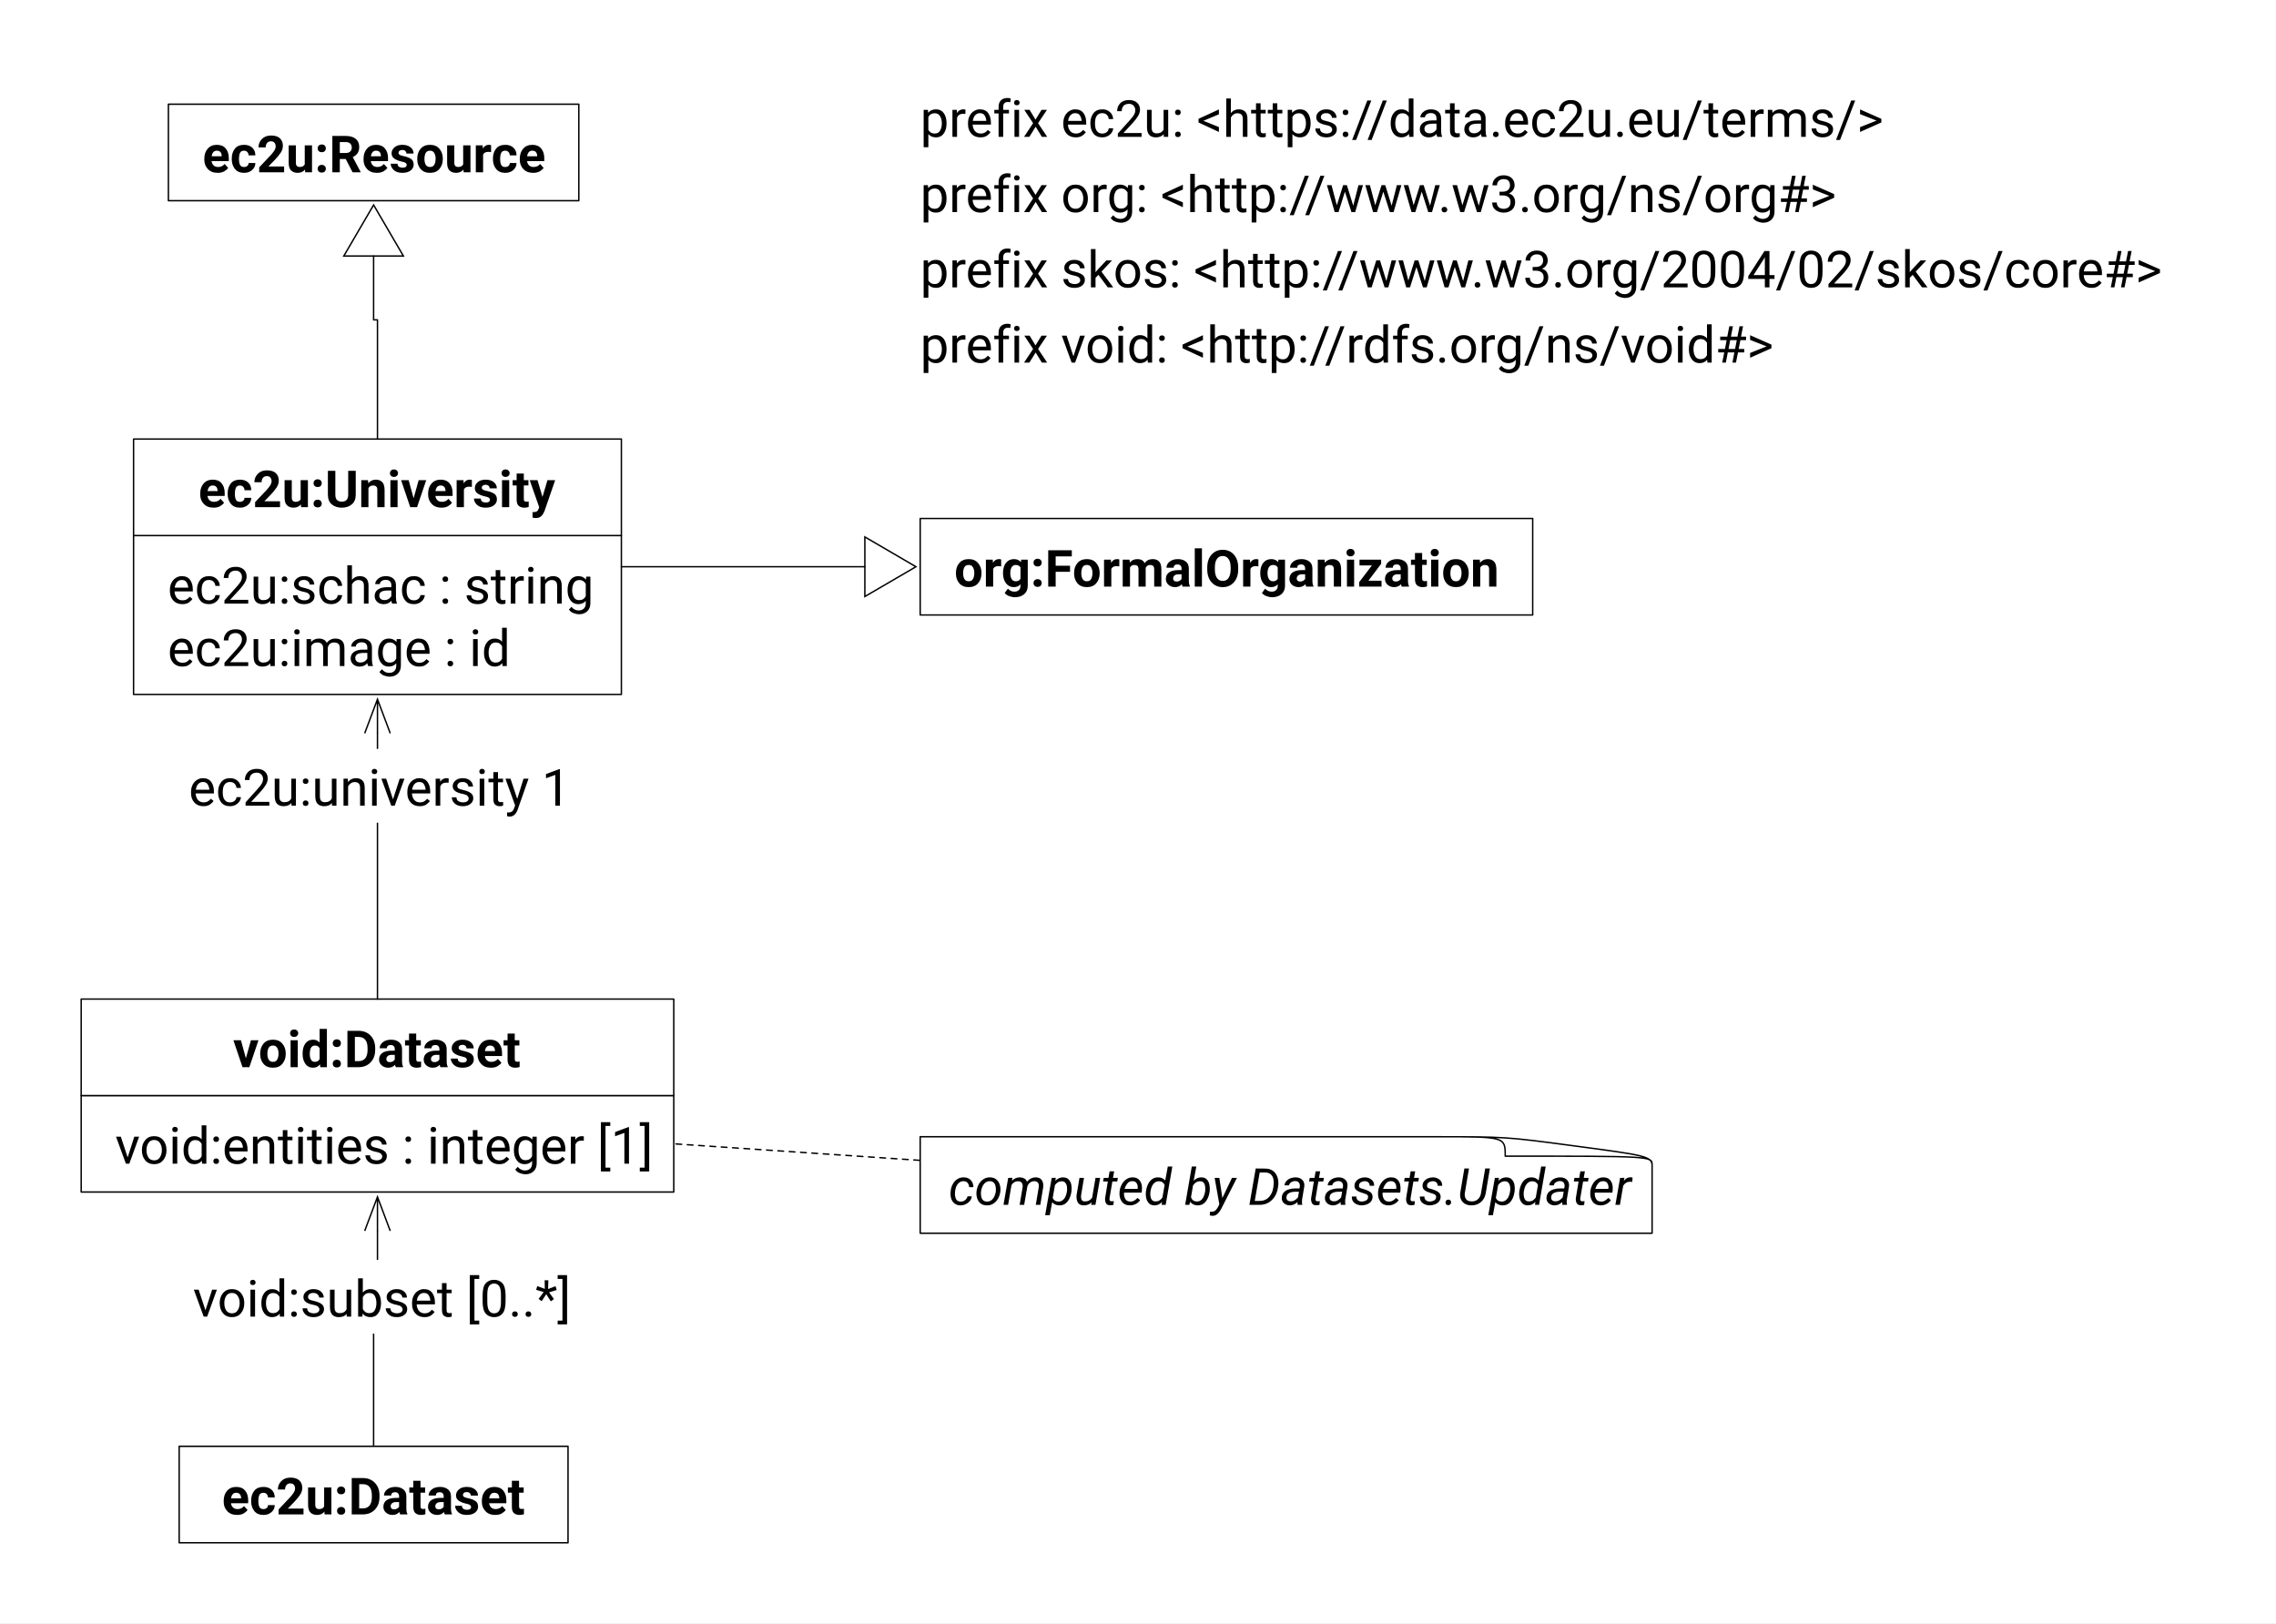
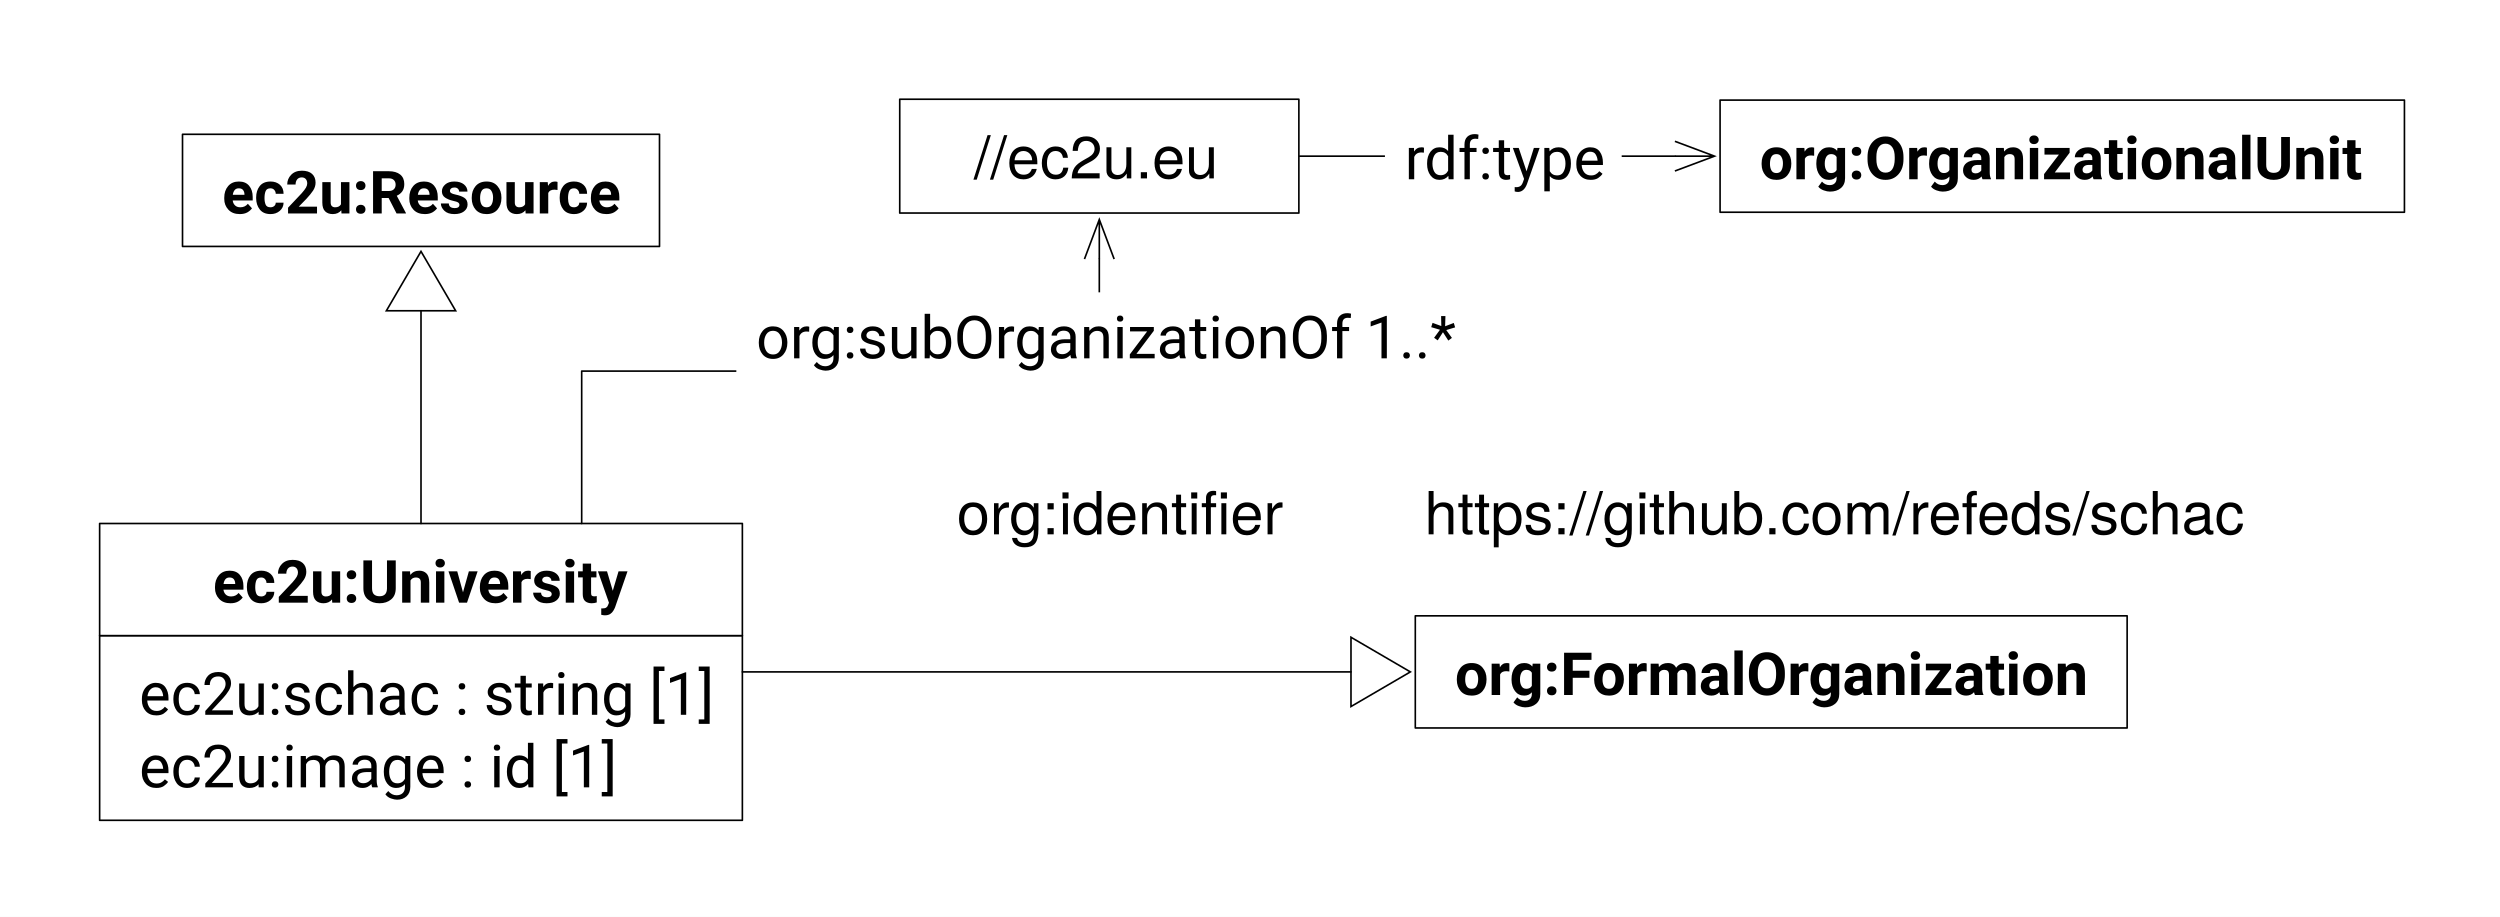
- <svg xmlns="http://www.w3.org/2000/svg" xmlns:xlink="http://www.w3.org/1999/xlink" version="1.1" viewBox="-53 89 401 286" width="401" height="286">
+ <svg xmlns="http://www.w3.org/2000/svg" xmlns:xlink="http://www.w3.org/1999/xlink" version="1.1" viewBox="-51 87 379 139" width="379" height="139">
  <defs>
    <marker orient="auto" overflow="visible" markerUnits="strokeWidth" id="UMLInheritance_Marker" stroke-linejoin="miter" stroke-miterlimit="10" viewBox="-1 -22 38 44" markerWidth="38" markerHeight="44" color="black">
      <g>
        <path d="M 36 0 L 0 -21 L 0 21 Z" fill="none" stroke="currentColor" stroke-width="1" />
      </g>
    </marker>
    <marker orient="auto" overflow="visible" markerUnits="strokeWidth" id="StickArrow_Marker" stroke-linejoin="miter" stroke-miterlimit="10" viewBox="-1 -10 26 20" markerWidth="26" markerHeight="20" color="black">
      <g>
        <path d="M 24 0 L 0 0 M 0 -9 L 24 0 L 0 9" fill="none" stroke="currentColor" stroke-width="1" />
      </g>
    </marker>
  </defs>
-   <g id="universities" stroke-dasharray="none" stroke-opacity="1" fill-opacity="1" fill="none" stroke="none">
-     <rect fill="white" x="-53" y="89" width="401" height="286" />
+   <g id="universities" stroke-dasharray="none" fill-opacity="1" fill="none" stroke-opacity="1" stroke="none">
+     <rect fill="white" x="-51" y="87" width="379" height="139" />
    <g id="universities_Layer_1">
      <g id="Group_2">
        <g id="Graphic_4">
-           <rect x="-29.468" y="183.36" width="85.947" height="28" fill="white" />
-           <rect x="-29.468" y="183.36" width="85.947" height="28" stroke="black" stroke-linecap="round" stroke-linejoin="round" stroke-width=".25" />
-           <text transform="translate(-23.46824 186.3599)" fill="black">
-             <tspan font-family="Roboto" font-size="9" fill="black" x="0" y="9">ec2u:schac : string</tspan>
-             <tspan font-family="Roboto" font-size="9" fill="black" x="0" y="20">ec2u:image : id</tspan>
+           <rect x="-35.895" y="183.36" width="97.438" height="28" fill="white" />
+           <rect x="-35.895" y="183.36" width="97.438" height="28" stroke="black" stroke-linecap="round" stroke-linejoin="round" stroke-width=".25" />
+           <text transform="translate(-29.89525 186.3599)" fill="black">
+             <tspan font-family="Roboto" font-size="9" fill="black" x="0" y="9">ec2u:schac : string [1]
+                         </tspan>
+             <tspan font-family="Roboto" font-size="9" fill="black" x="0" y="20">ec2u:image : id [1]</tspan>
          </text>
        </g>
        <g id="Graphic_3">
-           <rect x="-29.468" y="166.36" width="85.947" height="17" fill="white" />
-           <rect x="-29.468" y="166.36" width="85.947" height="17" stroke="black" stroke-linecap="round" stroke-linejoin="round" stroke-width=".25" />
-           <text transform="translate(-18.05418 169.3599)" fill="black">
+           <rect x="-35.895" y="166.36" width="97.438" height="17" fill="white" />
+           <rect x="-35.895" y="166.36" width="97.438" height="17" stroke="black" stroke-linecap="round" stroke-linejoin="round" stroke-width=".25" />
+           <text transform="translate(-18.73533 169.3599)" fill="black">
            <tspan font-family="Roboto" font-weight="bold" font-size="9" fill="black" x="0" y="9">
                            ec2u:University
                        </tspan>
          </text>
        </g>
      </g>
-       <g id="Group_111">
-         <g id="Graphic_31">
-           <text transform="translate(109.1265 104.1102)" fill="black">
-             <tspan font-family="Roboto" font-size="9" fill="black" x="0" y="9">prefix ec2u: &lt;https://data.ec2u.eu/terms/&gt;</tspan>
-           </text>
-         </g>
-       </g>
      <g id="Group_32">
        <g id="Graphic_33">
-           <a xlink:href="https://www.w3.org/TR/vocab-org/#class-formalorganization">
-             <rect x="109.126" y="180.36" width="107.915" height="17" fill="white" />
-             <rect x="109.126" y="180.36" width="107.915" height="17" stroke="black" stroke-linecap="round" stroke-linejoin="round" stroke-width=".25" />
-             <text transform="translate(115.1265 183.3599)" fill="black">
+           <a xlink:href="agents.svg">
+             <rect x="163.559" y="180.36" width="107.915" height="17" fill="white" />
+             <rect x="163.559" y="180.36" width="107.915" height="17" stroke="black" stroke-linecap="round" stroke-linejoin="round" stroke-width=".25" />
+             <text transform="translate(169.5591 183.3599)" fill="black">
              <tspan font-family="Roboto" font-weight="bold" font-size="9" fill="black" x="0" y="9">
                                org:FormalOrganization
                            </tspan>
            </text>
          </a>
        </g>
      </g>
      <g id="Group_56">
        <g id="Graphic_57">
-           <a xlink:href="entities.svg">
+           <a xlink:href="resources.svg">
            <rect x="-23.331" y="107.362" width="72.311" height="17" fill="white" />
            <rect x="-23.331" y="107.362" width="72.311" height="17" stroke="black" stroke-linecap="round" stroke-linejoin="round" stroke-width=".25" />
            <text transform="translate(-17.33128 110.3622)" fill="black">
              <tspan font-family="Roboto" font-weight="bold" font-size="9" fill="black" x="0" y="9">
                                ec2u:Resource
                            </tspan>
            </text>
          </a>
        </g>
      </g>
      <g id="Line_113">
-         <line x1="56.479" y1="188.86" x2="99.376" y2="188.86" marker-end="url(#UMLInheritance_Marker)" stroke="black" stroke-linecap="round" stroke-linejoin="round" stroke-width=".25" />
+         <line x1="61.543" y1="188.86" x2="153.809" y2="188.86" marker-end="url(#UMLInheritance_Marker)" stroke="black" stroke-linecap="round" stroke-linejoin="round" stroke-width=".25" />
      </g>
      <g id="Line_114">
-         <path d="M 13.505 166.36 L 13.505 145.36 L 12.824 145.36 L 12.824 134.112" marker-end="url(#UMLInheritance_Marker)" stroke="black" stroke-linecap="round" stroke-linejoin="round" stroke-width=".25" />
+         <line x1="12.824" y1="166.36" x2="12.824" y2="134.112" marker-end="url(#UMLInheritance_Marker)" stroke="black" stroke-linecap="round" stroke-linejoin="round" stroke-width=".25" />
      </g>
-       <g id="Graphic_115">
-         <a xlink:href="https://www.w3.org/TR/vocab-org/">
-           <text transform="translate(109.1265 117.3713)" fill="black">
-             <tspan font-family="Roboto" font-size="9" fill="black" x="0" y="9">prefix org: &lt;http://www.w3.org/ns/org#&gt;</tspan>
-           </text>
-         </a>
-       </g>
-       <g id="Graphic_116">
-         <text transform="translate(109.1265 130.6324)" fill="black">
-           <tspan font-family="Roboto" font-size="9" fill="black" x="0" y="9">prefix skos: &lt;http://www.w3.org/2004/02/skos/core#&gt;</tspan>
-         </text>
-       </g>
-       <g id="Group_126">
-         <g id="Graphic_128">
-           <rect x="-38.697" y="282.039" width="104.404" height="17" fill="white" />
-           <rect x="-38.697" y="282.039" width="104.404" height="17" stroke="black" stroke-linecap="round" stroke-linejoin="round" stroke-width=".25" />
-           <text transform="translate(-32.69676 285.0394)" fill="black">
-             <tspan font-family="Roboto" font-size="9" fill="black" x="0" y="9">void:entities : integer [1]
-                         </tspan>
-           </text>
-         </g>
-         <g id="Graphic_127">
-           <rect x="-38.697" y="265.039" width="104.404" height="17" fill="white" />
-           <rect x="-38.697" y="265.039" width="104.404" height="17" stroke="black" stroke-linecap="round" stroke-linejoin="round" stroke-width=".25" />
-           <text transform="translate(-11.94359 268.0394)" fill="black">
-             <tspan font-family="Roboto" font-weight="bold" font-size="9" fill="black" x="0" y="9">
-                             void:Dataset
-                         </tspan>
-           </text>
-         </g>
-       </g>
-       <g id="Line_125">
-         <path d="M 12.824 343.843 L 12.824 321.743 L 13.505 321.743 L 13.505 305.889" marker-end="url(#StickArrow_Marker)" stroke="black" stroke-linecap="round" stroke-linejoin="round" stroke-width=".25" />
-       </g>
-       <g id="Graphic_124">
-         <rect x="-21.988" y="310.991" width="70.986" height="13" fill="white" />
-         <text transform="translate(-18.98802 311.9907)" fill="black">
-           <tspan font-family="Roboto" font-size="9" fill="black" x="0" y="9">void:subset [0..*]</tspan>
-         </text>
-       </g>
-       <g id="Line_119">
-         <line x1="13.505" y1="265.039" x2="13.505" y2="218.21" marker-end="url(#StickArrow_Marker)" stroke="black" stroke-linecap="round" stroke-linejoin="round" stroke-width=".25" />
-       </g>
-       <g id="Graphic_118">
-         <rect x="-22.748" y="220.96" width="72.507" height="13" fill="white" />
-         <text transform="translate(-19.74827 221.9601)" fill="black">
-           <tspan font-family="Roboto" font-size="9" fill="black" x="0" y="9">ec2u:university 1</tspan>
-         </text>
-       </g>
-       <g id="Group_130">
-         <g id="Graphic_131">
-           <a xlink:href="datasets.svg">
-             <rect x="-21.432" y="343.843" width="68.511" height="17" fill="white" />
-             <rect x="-21.432" y="343.843" width="68.511" height="17" stroke="black" stroke-linecap="round" stroke-linejoin="round" stroke-width=".25" />
-             <text transform="translate(-15.43151 346.8425)" fill="black">
-               <tspan font-family="Roboto" font-weight="bold" font-size="9" fill="black" x="1.517" y="9">ec2u:Dataset
+       <g id="Group_115">
+         <g id="Graphic_116">
+           <a xlink:href="agents.svg">
+             <rect x="209.764" y="102.173" width="103.749" height="17" fill="white" />
+             <rect x="209.764" y="102.173" width="103.749" height="17" stroke="black" stroke-linecap="round" stroke-linejoin="round" stroke-width=".25" />
+             <text transform="translate(215.7638 105.1732)" fill="black">
+               <tspan font-family="Roboto" font-weight="bold" font-size="9" fill="black" x="0" y="9">
+                                 org:OrganizationalUnit
                            </tspan>
            </text>
          </a>
        </g>
      </g>
-       <g id="Graphic_134">
-         <a xlink:href="https://www.w3.org/TR/void/">
-           <text transform="translate(109.1265 143.8934)" fill="black">
-             <tspan font-family="Roboto" font-size="9" fill="black" x="0" y="9">prefix void: &lt;http://rdfs.org/ns/void#&gt;</tspan>
-           </text>
-         </a>
+       <g id="Graphic_117">
+         <rect x="85.4" y="102.047" width="60.509" height="17.252" fill="white" />
+         <rect x="85.4" y="102.047" width="60.509" height="17.252" stroke="black" stroke-linecap="round" stroke-linejoin="round" stroke-width=".25" />
+         <text transform="translate(95.40022 105.0472)" fill="black">
+           <tspan font-family="Helvetica Neue" font-size="9" fill="black" x="1.251" y="9">//ec2u.eu</tspan>
+         </text>
      </g>
-       <g id="Graphic_136">
-         <path d="M 238.078 294.328 C 238.078 292.718 236.44 292.519 224.477 290.925 L 224.351 290.908 C 212.325 289.298 212.2 289.298 199.858 289.298 C 183.424 289.298 109.126 289.298 109.126 289.298 L 109.126 306.298 L 238.078 306.298 L 238.078 294.328 Z" fill="white" />
-         <path d="M 238.078 294.328 C 238.078 292.718 236.44 292.519 224.477 290.925 L 224.351 290.908 C 212.325 289.298 212.2 289.298 199.858 289.298 C 183.424 289.298 109.126 289.298 109.126 289.298 L 109.126 306.298 L 238.078 306.298 L 238.078 294.328 Z M 238.078 294.245 C 238.078 292.718 237.951 292.718 212.2 292.718 L 212.2 292.718 C 212.2 289.315 212.2 289.298 200.613 289.298" stroke="black" stroke-linecap="round" stroke-linejoin="round" stroke-width=".25" />
-         <text transform="translate(114.1265 292.298)" fill="black">
-           <tspan font-family="Roboto" font-style="italic" font-size="9" fill="black" x="0" y="9">computed by
-                         Datasets.Updater
+       <g id="Line_120">
+         <path d="M 37.184 166.36 L 37.184 143.26 L 115.655 143.26 L 115.655 126.274" marker-end="url(#StickArrow_Marker)" stroke="black" stroke-linecap="round" stroke-linejoin="round" stroke-width=".25" />
+       </g>
+       <g id="Graphic_119">
+         <rect x="60.628" y="131.319" width="110.054" height="13" fill="white" />
+         <text transform="translate(63.62786 132.319)" fill="black">
+           <tspan font-family="Roboto" font-size="9" fill="black" x="0" y="9">org:subOrganizationOf 1..*
                    </tspan>
        </text>
      </g>
-       <g id="Line_137">
-         <line x1="109.002" y1="293.452" x2="65.707" y2="290.539" stroke="black" stroke-linecap="round" stroke-linejoin="round" stroke-dasharray="1.0,1.0" stroke-width=".25" />
+       <g id="Line_121">
+         <line x1="146.034" y1="110.673" x2="202.914" y2="110.673" marker-end="url(#StickArrow_Marker)" stroke="black" stroke-linecap="round" stroke-linejoin="round" stroke-width=".25" />
+       </g>
+       <g id="Graphic_122">
+         <rect x="158.956" y="104.173" width="35.892" height="13" fill="white" />
+         <text transform="translate(161.9561 105.1732)" fill="black">
+           <tspan font-family="Roboto" font-size="9" fill="black" x="0" y="9">rdf:type</tspan>
+         </text>
+       </g>
+       <g id="Graphic_124">
+         <text transform="translate(94.06203 159.0026)" fill="black">
+           <tspan font-family="Helvetica Neue" font-size="9" fill="black" x="0" y="9">org:identifier</tspan>
+         </text>
+       </g>
+       <g id="Graphic_123">
+         <text transform="translate(164.9561 159.0026)" fill="black">
+           <tspan font-family="Helvetica Neue" font-size="9" fill="black" x="11368684e-20" y="9">
+                         https://github.com/refeds/schac
+                     </tspan>
+         </text>
      </g>
    </g>
  </g>
</svg>
